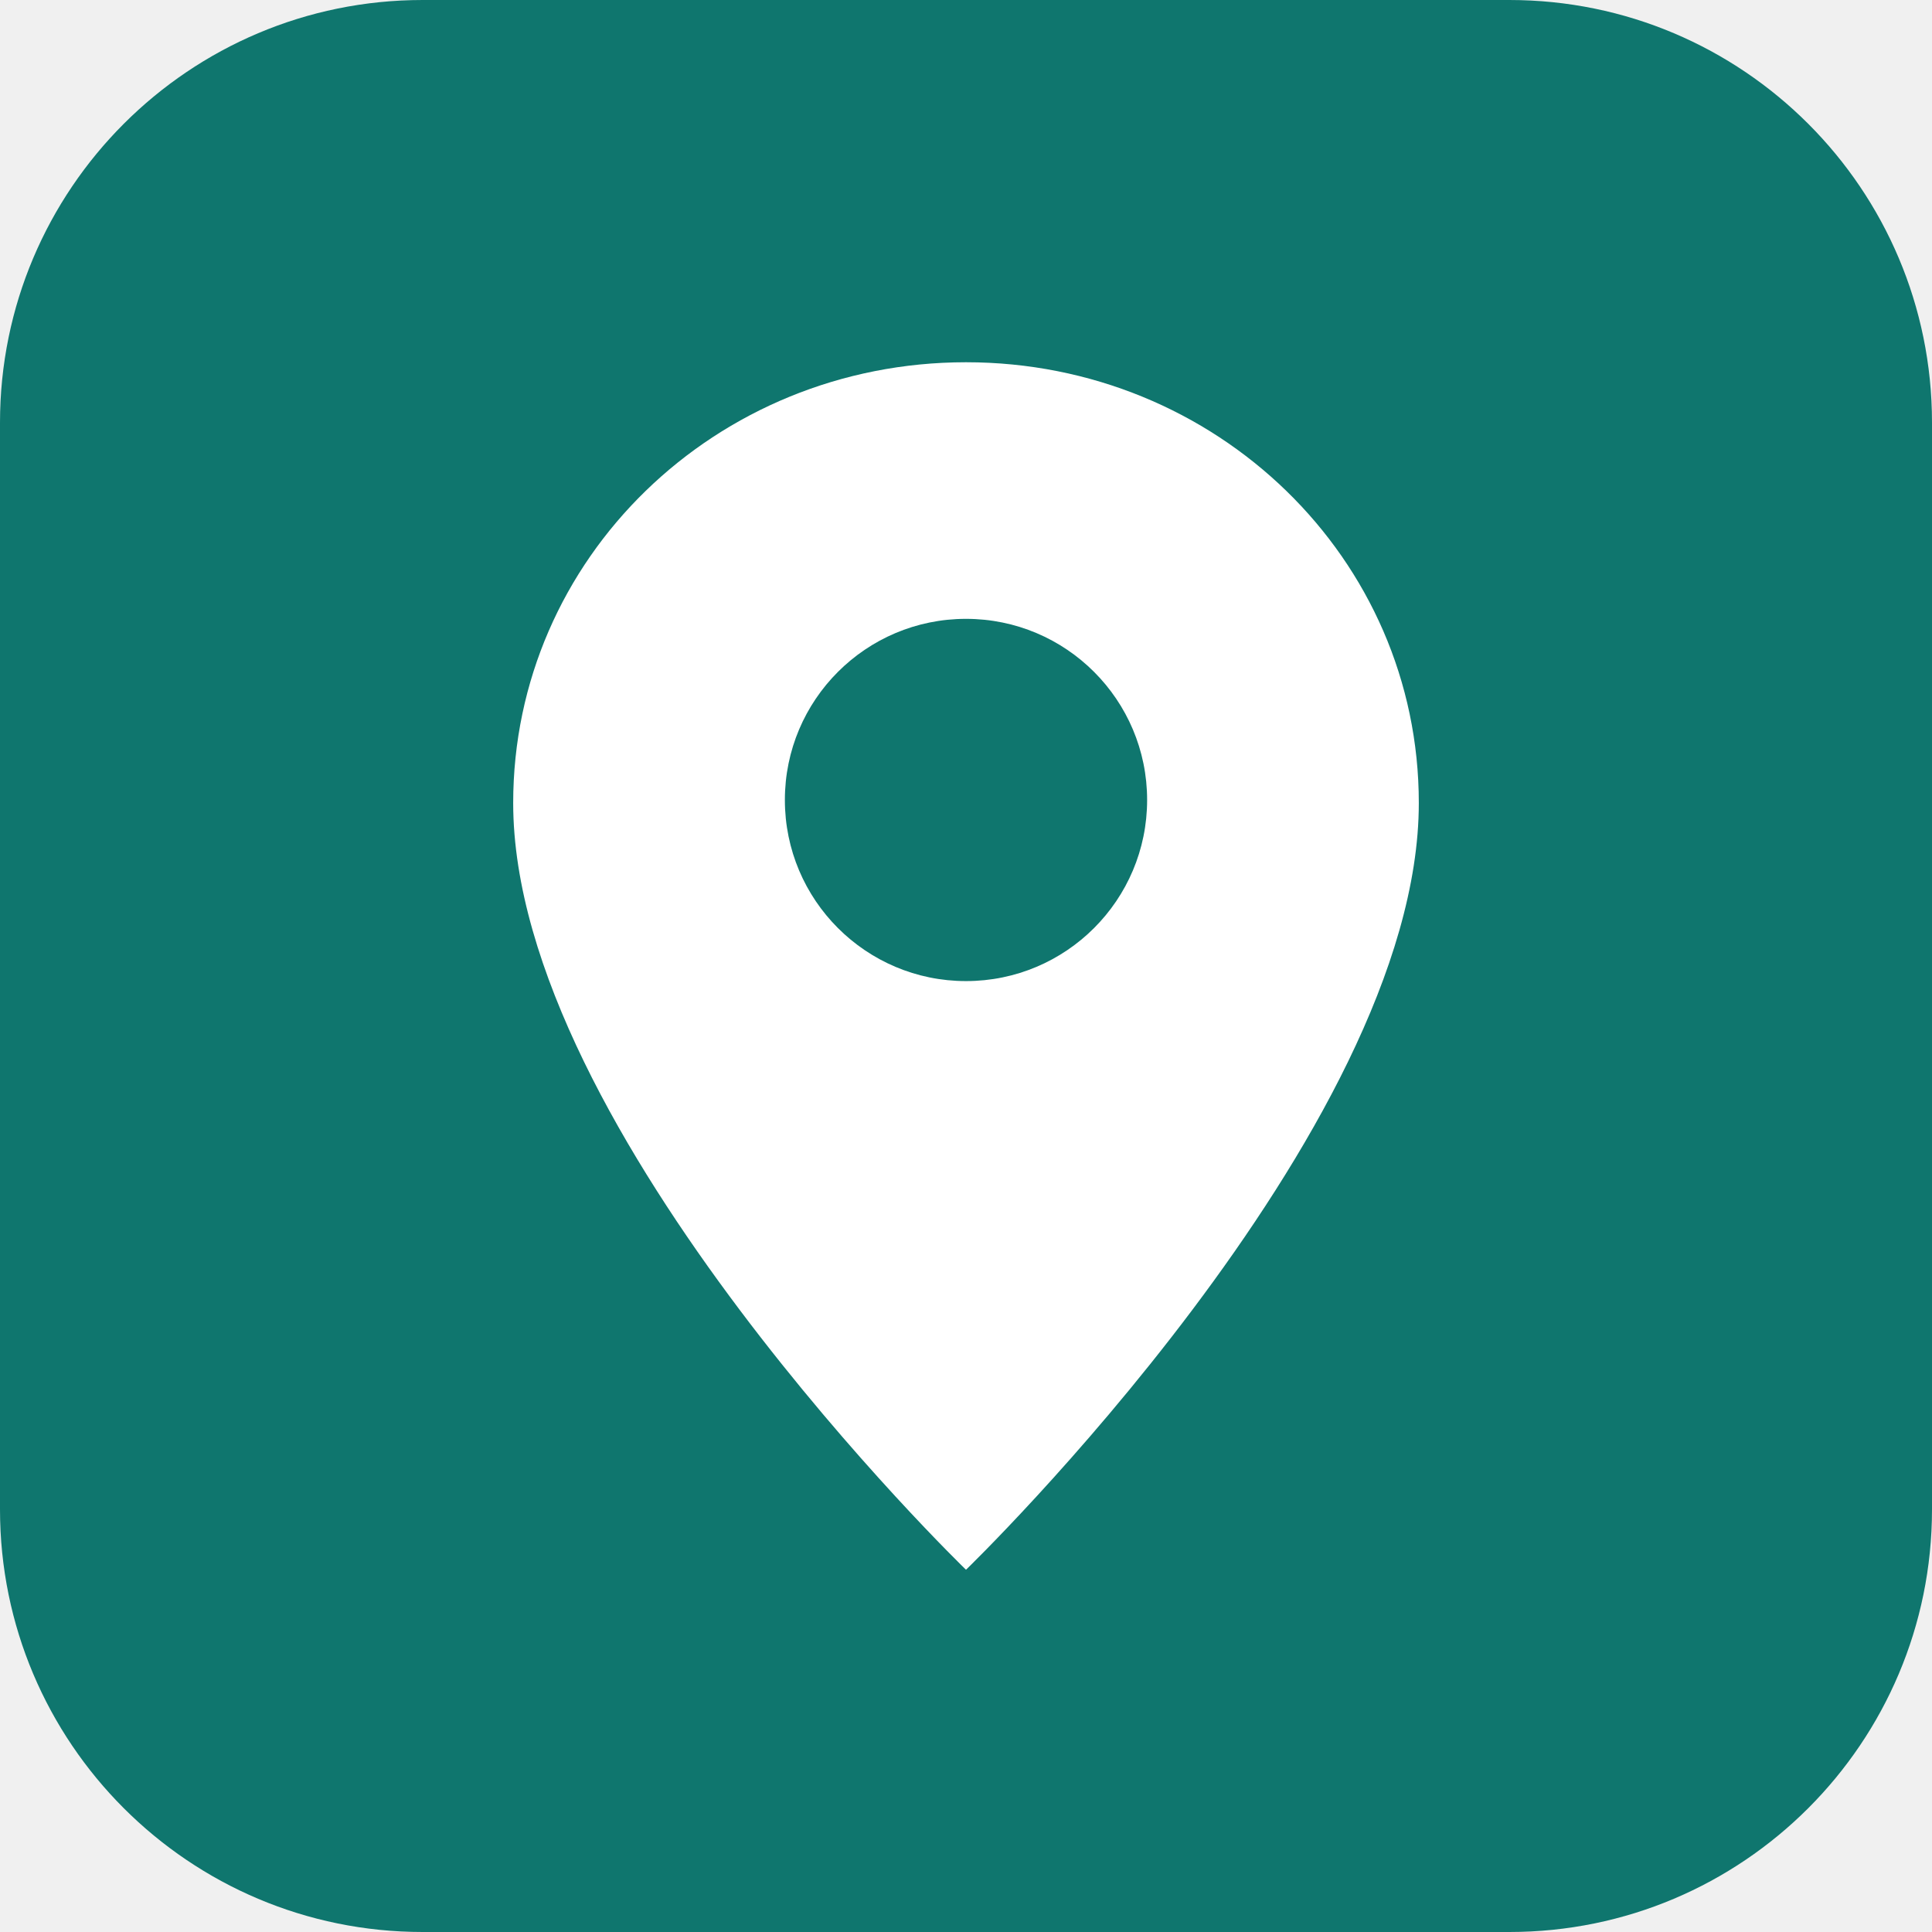
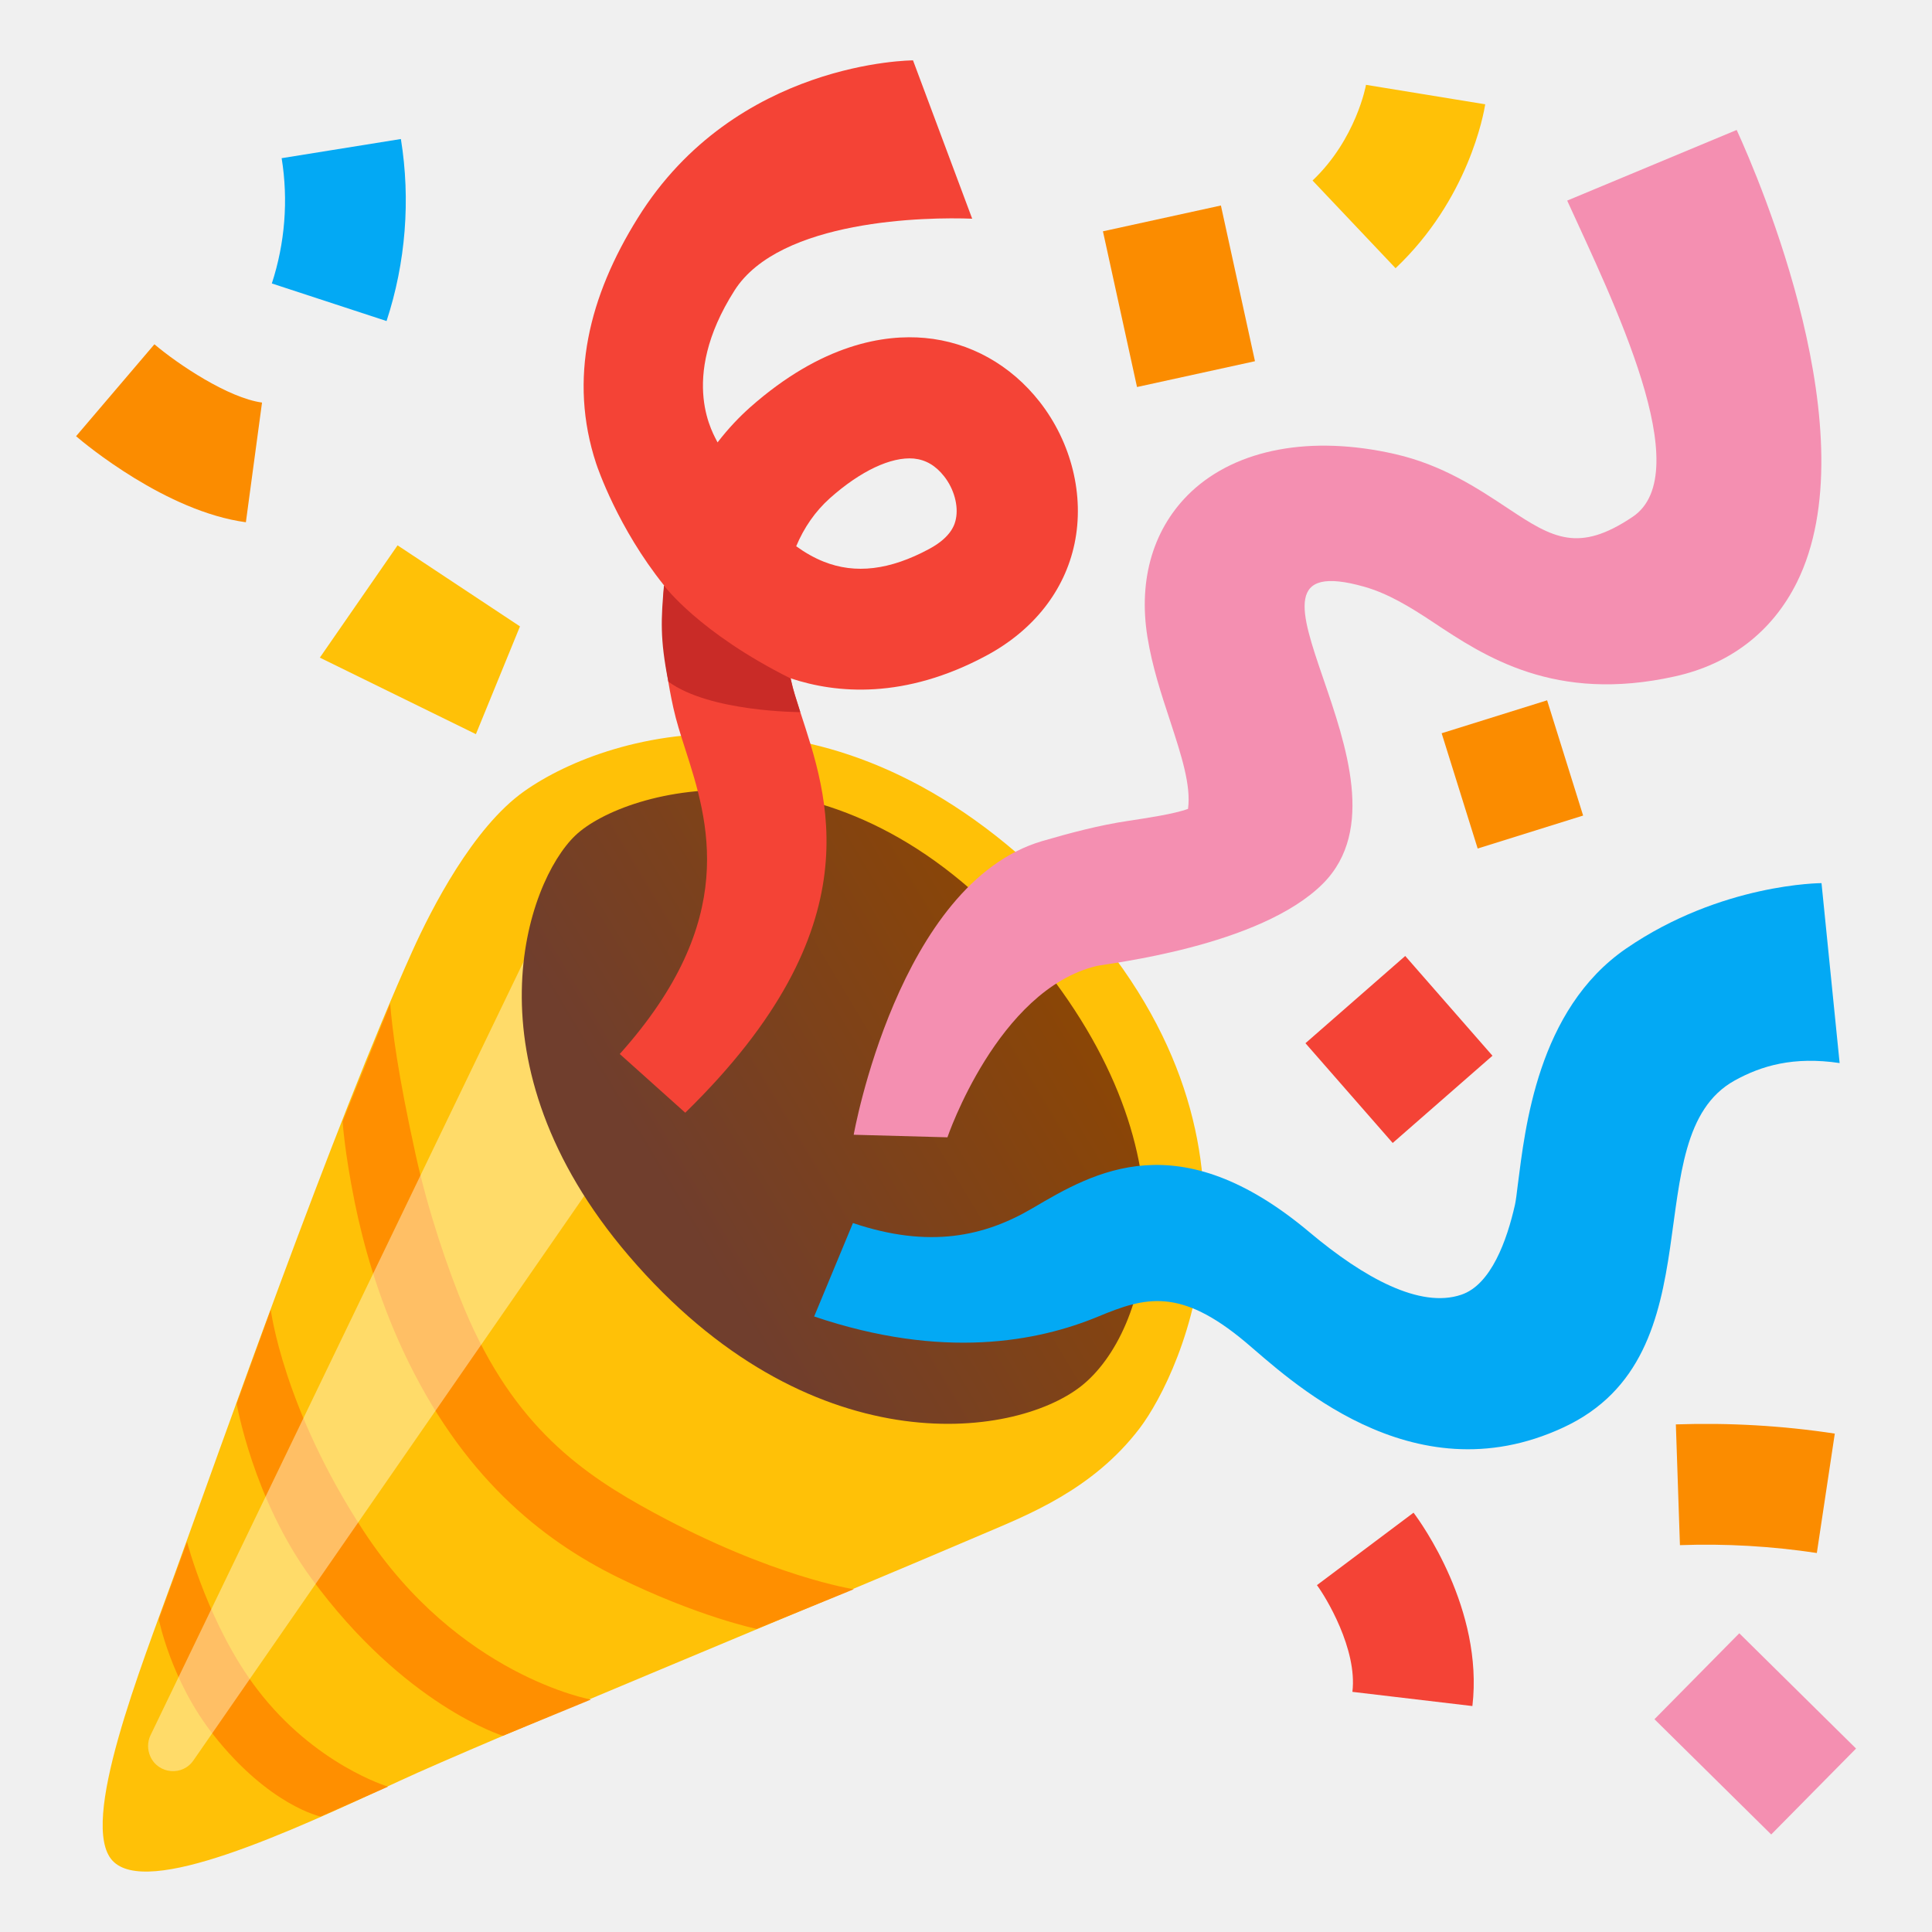
- <svg xmlns="http://www.w3.org/2000/svg" viewBox="0 0 64 64">
-   <rect width="64" height="64" rx="14" fill="#0f766e" />
-   <path d="M32 12c-8.3 0-15 6.5-15 14.6C17 37.5 32 52 32 52s15-14.5 15-25.4C47 18.5 40.3 12 32 12zm0 20.5a6 6 0 1 1 0-12 6 6 0 0 1 0 12z" fill="#fff" />
+ <svg xmlns="http://www.w3.org/2000/svg" viewBox="0 0 128 128">
+   <path fill="#ffc107" d="M7.45 123.27c2.27 2.46 11.62-1.83 19-5.27c5.53-2.57 27.66-11.65 38.66-16.36c2.97-1.27 7.29-2.93 10.4-7.02c2.76-3.64 10.08-19.1-4.66-34.76c-14.96-15.9-30.37-11.51-36.13-7.43c-3.39 2.4-6.15 7.81-7.39 10.56c-5.24 11.62-12.71 32.91-15.75 41.28c-2.23 6.17-6.38 16.56-4.13 19" />
+   <path fill="#ff8f00" d="M25.85 66.49c.14 1.74.49 4.57 1.69 10.02c.82 3.74 2.16 7.66 3.25 10.25c3.27 7.79 7.86 10.93 12.51 13.45c7.9 4.28 13.27 5.08 13.27 5.08l-6.44 2.63s-3.9-.81-9.22-3.43c-5.07-2.5-10.35-6.73-14.21-15.01c-1.67-3.59-2.64-7.07-3.2-9.83c-.69-3.42-.8-5.36-.8-5.36zm-7.91 20.28s.8 6.49 6.16 14.68c6.28 9.58 15.05 11.15 15.05 11.15l-5.83 2.4s-6.51-1.99-12.7-10.44c-3.86-5.27-4.94-11.57-4.94-11.57zm-5.55 15.38s1.46 5.6 4.66 9.78c3.81 4.99 8.66 6.44 8.66 6.44l-4.47 1.98s-3.39-.71-7.1-5.41c-2.82-3.57-3.62-7.67-3.62-7.67z" />
+   <path fill="#fffde7" d="M9.96 116.37c-.2-.45-.2-.96.01-1.4l25.47-52.82l4.19 15.75l-26.8 38.71c-.72 1.08-2.34.94-2.87-.24" opacity=".44" />
+   <linearGradient id="SVGRUBLydqZ" x1="74.384" x2="44.617" y1="61.839" y2="79.699" gradientUnits="userSpaceOnUse">
+     <stop offset=".024" stop-color="#8f4700" />
+     <stop offset="1" stop-color="#703e2d" />
+   </linearGradient>
+   <path fill="url(#SVGRUBLydqZ)" d="M41.65 83.19c11.9 13.92 25.45 12.18 29.96 8.66c4.52-3.53 8.09-15.66-3.76-29.35c-12.42-14.34-26.48-10.25-29.73-7.15s-7.39 15.07 3.53 27.84" />
+   <path fill="#03a9f4" d="M82.52 88.92c-4.34-3.64-6.65-2.99-9.75-1.7c-4 1.66-10.29 2.89-18.83 0l2.57-6.19c5.07 1.71 8.74.88 11.91-.99c4.08-2.4 9.66-5.69 18.34 1.6c3.62 3.04 7.33 5.06 10.05 4.14c1.98-.66 3.03-3.61 3.56-5.96c.05-.21.13-.81.19-1.34c.48-3.67 1.28-11.59 7.18-15.64c6.31-4.33 12.94-4.33 12.94-4.33l1.2 11.92c-3.05-.45-5.17.17-6.96 1.16c-6.74 3.75-.87 18.15-11.36 22.99c-10.09 4.69-18.34-3.4-21.04-5.66" />
+   <path fill="#f44336" d="m45.4 73.72l-4.34-3.89c7.97-8.9 5.87-15.44 4.34-20.2c-.31-.96-.6-1.87-.79-2.74c-.68-3.08-.82-5.76-.61-8.1c-3.06-3.81-4.41-7.8-4.5-8.07c-1.86-5.63-.46-11.12 2.75-16.27C48.74 4 60.49 4 60.49 4l3.92 10.49c-2.98-.12-12.75.03-15.75 4.76c-3.79 5.96-1.3 9.64-1.12 10.06c.73-.95 1.47-1.71 2.13-2.3c4.79-4.25 8.95-4.86 11.6-4.62c2.98.27 5.68 1.77 7.61 4.23c2.11 2.7 2.98 6.21 2.31 9.4c-.65 3.11-2.72 5.74-5.83 7.41c-5.43 2.92-9.95 2.52-12.98 1.51c.02.07.03.15.05.22c.11.5.33 1.2.59 2.01c1.77 5.48 5.06 14.18-7.62 26.55m7.35-37.53c.58.42 1.19.77 1.82 1.02c2.1.84 4.39.56 6.99-.84c1.53-.82 1.71-1.7 1.77-1.99c.18-.87-.12-1.98-.77-2.81c-.57-.73-1.23-1.11-2.02-1.19c-1.5-.13-3.53.82-5.56 2.63c-.97.87-1.71 1.94-2.23 3.18" />
+   <path fill="#f48fb1" d="m62.77 75.35l-6.21-.17s2.95-16.66 12.5-19.46c1.79-.52 3.75-1.05 5.72-1.34c1.17-.18 3.02-.45 3.93-.79c.21-1.57-.45-3.57-1.19-5.84c-.58-1.76-1.18-3.57-1.5-5.55c-.62-3.86.41-7.27 2.9-9.62c3.04-2.85 7.95-3.76 13.49-2.5c3.16.72 5.49 2.27 7.54 3.63c2.93 1.95 4.64 2.94 8.22.53c4.33-2.92-1.33-14.35-4.34-20.95l11.23-4.68c1.51 3.3 8.8 20.28 3.99 29.97c-1.62 3.26-4.41 5.42-8.07 6.23c-7.96 1.78-12.62-1.32-16.02-3.58c-1.61-1.07-3.02-1.91-4.55-2.35c-10.63-3.03 4.21 12.61-2.74 19.64c-4.17 4.21-14.36 5.32-15.02 5.48c-6.56 1.58-9.88 11.35-9.88 11.35" />
+   <path fill="#c92b27" d="M43.99 38.79c-.19 2.2-.28 3.51.29 6.37c2.75 2.02 8.74 2.02 8.74 2.02c-.26-.81-.49-1.51-.59-2.01c-.02-.07-.03-.15-.05-.22c-6.09-3.04-8.39-6.16-8.39-6.16" />
+   <path fill="#ffc107" d="m31.53 48.64l-10.34-5.07l5.15-7.44l8.11 5.37z" />
+   <path fill="#fb8c00" d="M16.29 34.6c-5.28-.71-10.66-5.19-11.25-5.7l5.19-6.09c1.57 1.33 4.9 3.56 7.13 3.86z" />
+   <path fill="#03a9f4" d="m25.61 21.27l-7.6-2.49c.87-2.66 1.1-5.53.65-8.3l7.9-1.27c.65 4.02.32 8.19-.95 12.06" />
+   <path fill="#fb8c00" d="m73.073 15.325l7.815-1.71l2.257 10.316l-7.815 1.71z" />
+   <path fill="#ffc107" d="m92.46 17.77l-5.5-5.81c2.88-2.73 3.54-6.3 3.54-6.34l7.9 1.29c-.1.63-1.11 6.29-5.94 10.86" />
+   <path fill="#fb8c00" d="m95.513 48.58l6.987-2.183l2.386 7.636l-6.986 2.184z" />
+   <path fill="#f44336" d="m97.55 113.03l-7.95-.94c.34-2.83-1.77-6.3-2.35-7.07l6.4-4.8c.48.63 4.65 6.4 3.9 12.81" />
+   <path fill="#fb8c00" d="M120.37 102.89c-2.99-.45-6.05-.63-9.07-.52l-.27-8c3.51-.12 7.06.08 10.53.61z" />
+   <path fill="#f48fb1" d="m109.612 113.902l5.62-5.693l7.736 7.637l-5.621 5.693z" />
+   <path fill="#f44336" d="m93.1 63.336l5.78 6.609l-6.61 5.78l-5.78-6.609z" />
</svg>
